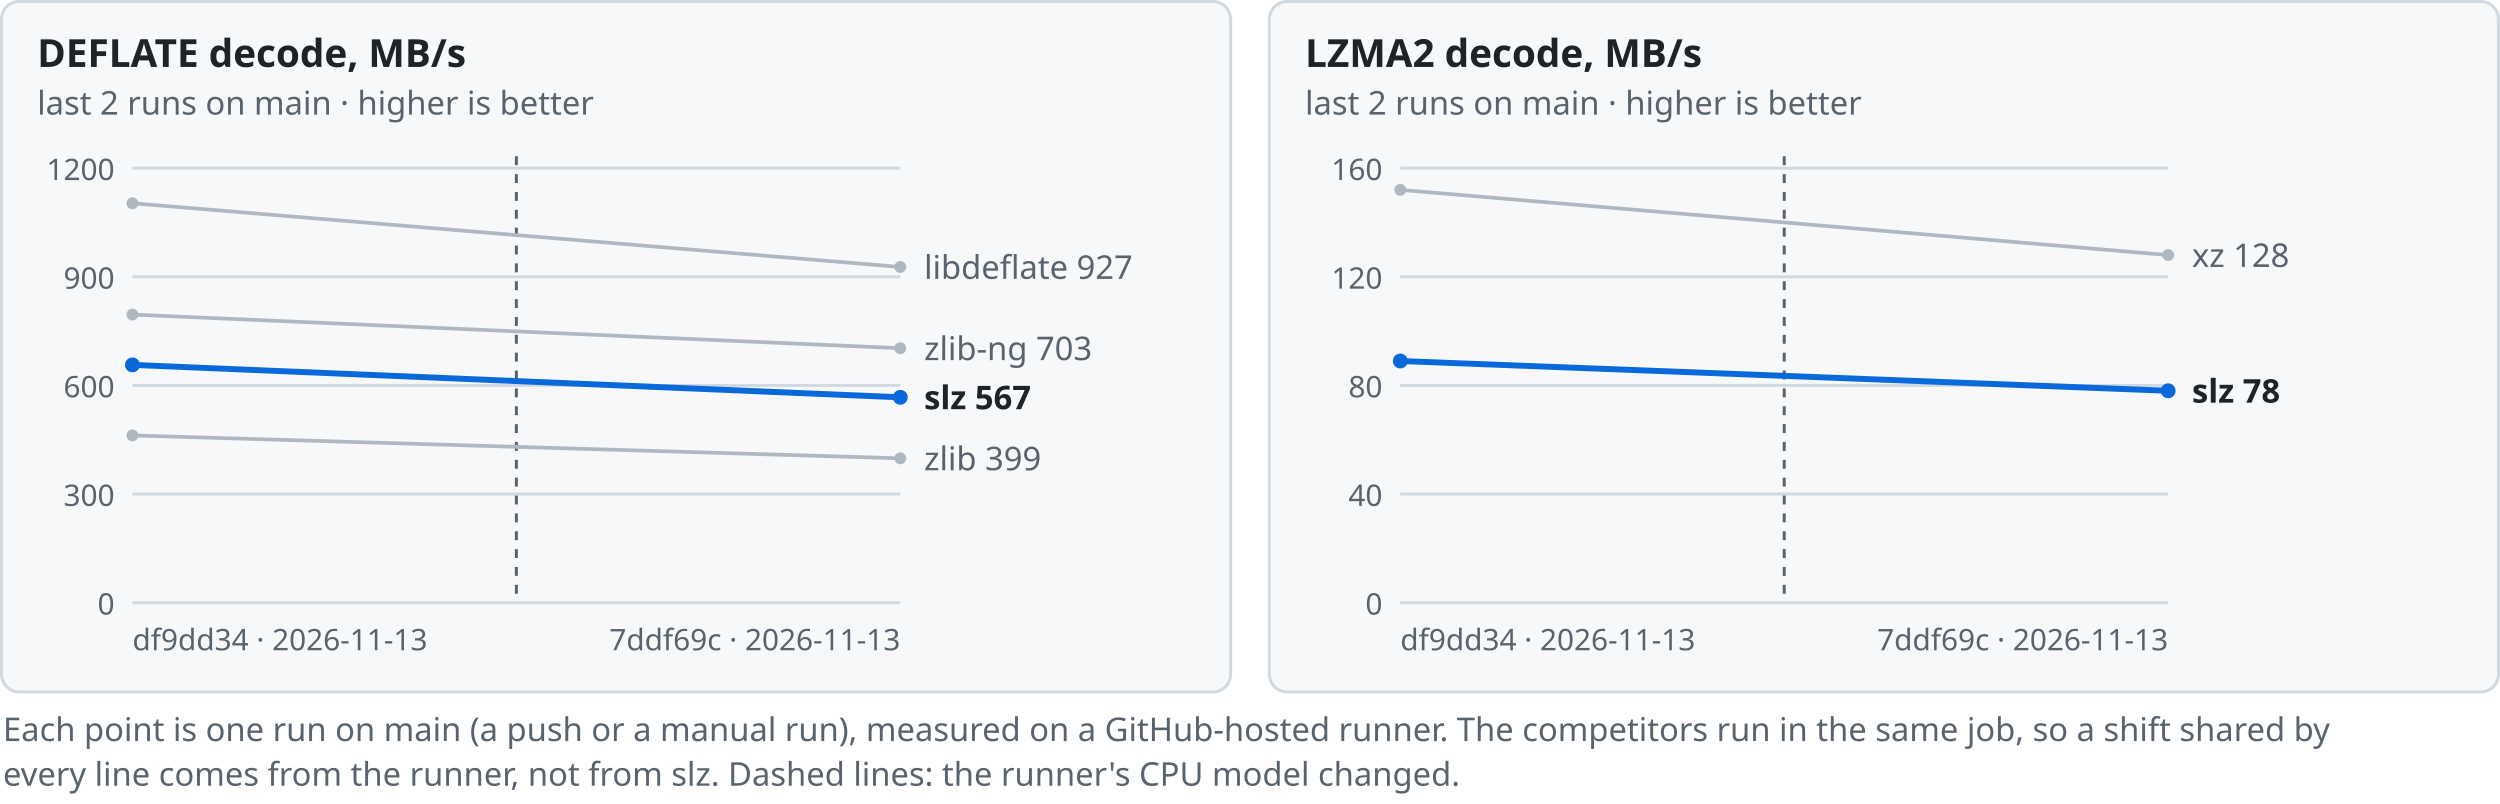
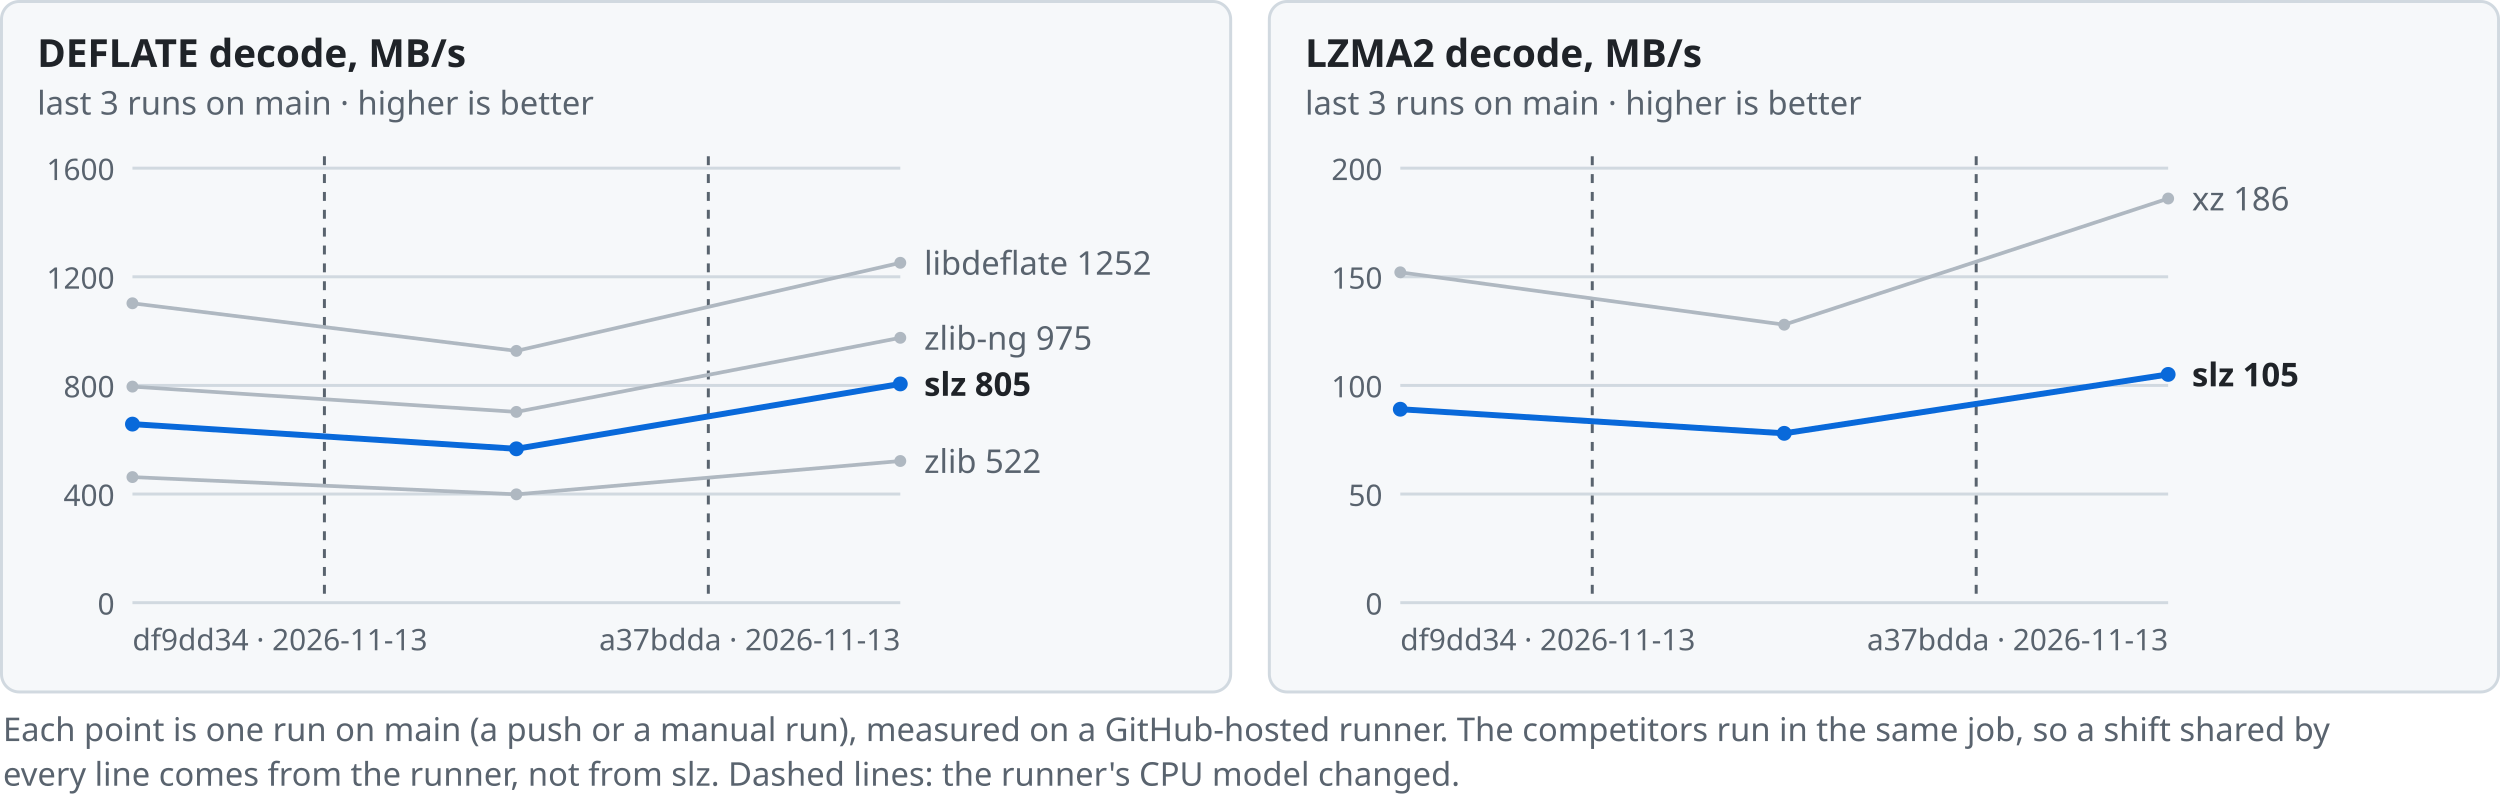
<svg xmlns="http://www.w3.org/2000/svg" width="840" height="270" viewBox="0 0 840 270" role="img" aria-labelledby="title desc">
  <style>text{font-family:-apple-system,BlinkMacSystemFont,'Segoe UI','Noto Sans',Helvetica,Arial,sans-serif;font-variant-numeric:tabular-nums}</style>
  <rect x="0.5" y="0.5" width="413.0" height="232.0" fill="#f6f8fa" rx="6" stroke="#d1d9e0" />
  <text x="12.5" y="22.5" font-size="13" fill="#1f2328" font-weight="600">DEFLATE decode, MB/s</text>
-   <text x="12.5" y="38.5" font-size="11" fill="#59636e">last 2 runs on main · higher is better</text>
+   <text x="12.5" y="38.5" font-size="11" fill="#59636e">last 3 runs on main · higher is better</text>
  <line x1="44.5" y1="202.5" x2="302.5" y2="202.5" stroke="#d1d9e0" stroke-width="1" />
  <text x="38.5" y="206.5" font-size="10" fill="#59636e" text-anchor="end">0</text>
  <line x1="44.5" y1="166.0" x2="302.5" y2="166.0" stroke="#d1d9e0" stroke-width="1" />
-   <text x="38.5" y="170.0" font-size="10" fill="#59636e" text-anchor="end">300</text>
+   <text x="38.5" y="170.0" font-size="10" fill="#59636e" text-anchor="end">400</text>
  <line x1="44.5" y1="129.5" x2="302.5" y2="129.5" stroke="#d1d9e0" stroke-width="1" />
-   <text x="38.5" y="133.5" font-size="10" fill="#59636e" text-anchor="end">600</text>
+   <text x="38.5" y="133.5" font-size="10" fill="#59636e" text-anchor="end">800</text>
  <line x1="44.5" y1="93.0" x2="302.5" y2="93.0" stroke="#d1d9e0" stroke-width="1" />
-   <text x="38.5" y="97.0" font-size="10" fill="#59636e" text-anchor="end">900</text>
+   <text x="38.5" y="97.0" font-size="10" fill="#59636e" text-anchor="end">1200</text>
  <line x1="44.5" y1="56.5" x2="302.5" y2="56.5" stroke="#d1d9e0" stroke-width="1" />
-   <text x="38.5" y="60.5" font-size="10" fill="#59636e" text-anchor="end">1200</text>
-   <line x1="173.5" y1="52.5" x2="173.5" y2="202.5" stroke="#59636e" stroke-width="1" stroke-dasharray="3 3" />
-   <polyline points="44.5,68.3 302.5,89.7" fill="none" stroke="#afb8c1" stroke-width="1.25" stroke-linejoin="round" stroke-linecap="round" />
-   <circle cx="44.5" cy="68.3" r="2" fill="#afb8c1" />
-   <circle cx="302.5" cy="89.7" r="2" fill="#afb8c1" />
-   <polyline points="44.5,105.7 302.5,117.0" fill="none" stroke="#afb8c1" stroke-width="1.25" stroke-linejoin="round" stroke-linecap="round" />
-   <circle cx="44.5" cy="105.7" r="2" fill="#afb8c1" />
-   <circle cx="302.5" cy="117.0" r="2" fill="#afb8c1" />
-   <polyline points="44.5,146.3 302.5,154.0" fill="none" stroke="#afb8c1" stroke-width="1.25" stroke-linejoin="round" stroke-linecap="round" />
-   <circle cx="44.5" cy="146.3" r="2" fill="#afb8c1" />
-   <circle cx="302.5" cy="154.0" r="2" fill="#afb8c1" />
-   <polyline points="44.5,122.6 302.5,133.5" fill="none" stroke="#0969da" stroke-width="2" stroke-linejoin="round" stroke-linecap="round" />
-   <circle cx="44.5" cy="122.6" r="2.5" fill="#0969da" />
-   <circle cx="302.5" cy="133.5" r="2.5" fill="#0969da" />
-   <text x="310.5" y="93.7" font-size="11" fill="#59636e">libdeflate 927</text>
-   <text x="310.5" y="121.0" font-size="11" fill="#59636e">zlib-ng 703</text>
-   <text x="310.5" y="137.5" font-size="11" fill="#1f2328" font-weight="600">slz 567</text>
-   <text x="310.5" y="158.0" font-size="11" fill="#59636e">zlib 399</text>
+   <text x="38.5" y="60.5" font-size="10" fill="#59636e" text-anchor="end">1600</text>
+   <line x1="109.0" y1="52.5" x2="109.0" y2="202.5" stroke="#59636e" stroke-width="1" stroke-dasharray="3 3" />
+   <line x1="238.0" y1="52.5" x2="238.0" y2="202.5" stroke="#59636e" stroke-width="1" stroke-dasharray="3 3" />
+   <polyline points="44.5,101.9 173.5,117.9 302.5,88.3" fill="none" stroke="#afb8c1" stroke-width="1.25" stroke-linejoin="round" stroke-linecap="round" />
+   <circle cx="44.5" cy="101.9" r="2" fill="#afb8c1" />
+   <circle cx="173.5" cy="117.9" r="2" fill="#afb8c1" />
+   <circle cx="302.5" cy="88.3" r="2" fill="#afb8c1" />
+   <polyline points="44.5,129.9 173.5,138.4 302.5,113.5" fill="none" stroke="#afb8c1" stroke-width="1.25" stroke-linejoin="round" stroke-linecap="round" />
+   <circle cx="44.5" cy="129.9" r="2" fill="#afb8c1" />
+   <circle cx="173.5" cy="138.4" r="2" fill="#afb8c1" />
+   <circle cx="302.5" cy="113.5" r="2" fill="#afb8c1" />
+   <polyline points="44.5,160.3 173.5,166.1 302.5,154.9" fill="none" stroke="#afb8c1" stroke-width="1.25" stroke-linejoin="round" stroke-linecap="round" />
+   <circle cx="44.5" cy="160.3" r="2" fill="#afb8c1" />
+   <circle cx="173.5" cy="166.1" r="2" fill="#afb8c1" />
+   <circle cx="302.5" cy="154.9" r="2" fill="#afb8c1" />
+   <polyline points="44.5,142.5 173.5,150.8 302.5,129.0" fill="none" stroke="#0969da" stroke-width="2" stroke-linejoin="round" stroke-linecap="round" />
+   <circle cx="44.5" cy="142.5" r="2.5" fill="#0969da" />
+   <circle cx="173.5" cy="150.8" r="2.5" fill="#0969da" />
+   <circle cx="302.5" cy="129.0" r="2.5" fill="#0969da" />
+   <text x="310.5" y="92.3" font-size="11" fill="#59636e">libdeflate 1252</text>
+   <text x="310.5" y="117.5" font-size="11" fill="#59636e">zlib-ng 975</text>
+   <text x="310.5" y="133.0" font-size="11" fill="#1f2328" font-weight="600">slz 805</text>
+   <text x="310.5" y="158.9" font-size="11" fill="#59636e">zlib 522</text>
  <text x="44.5" y="218.5" font-size="10" fill="#59636e">df9dd34 · 2026-11-13</text>
-   <text x="302.5" y="218.5" font-size="10" fill="#59636e" text-anchor="end">7ddf69c · 2026-11-13</text>
+   <text x="302.5" y="218.5" font-size="10" fill="#59636e" text-anchor="end">a37bdda · 2026-11-13</text>
  <rect x="426.5" y="0.5" width="413.0" height="232.0" fill="#f6f8fa" rx="6" stroke="#d1d9e0" />
  <text x="438.5" y="22.5" font-size="13" fill="#1f2328" font-weight="600">LZMA2 decode, MB/s</text>
-   <text x="438.5" y="38.5" font-size="11" fill="#59636e">last 2 runs on main · higher is better</text>
+   <text x="438.5" y="38.5" font-size="11" fill="#59636e">last 3 runs on main · higher is better</text>
  <line x1="470.5" y1="202.5" x2="728.5" y2="202.5" stroke="#d1d9e0" stroke-width="1" />
  <text x="464.5" y="206.5" font-size="10" fill="#59636e" text-anchor="end">0</text>
  <line x1="470.5" y1="166.0" x2="728.5" y2="166.0" stroke="#d1d9e0" stroke-width="1" />
-   <text x="464.5" y="170.0" font-size="10" fill="#59636e" text-anchor="end">40</text>
+   <text x="464.5" y="170.0" font-size="10" fill="#59636e" text-anchor="end">50</text>
  <line x1="470.5" y1="129.5" x2="728.5" y2="129.5" stroke="#d1d9e0" stroke-width="1" />
-   <text x="464.5" y="133.5" font-size="10" fill="#59636e" text-anchor="end">80</text>
+   <text x="464.5" y="133.5" font-size="10" fill="#59636e" text-anchor="end">100</text>
  <line x1="470.5" y1="93.0" x2="728.5" y2="93.0" stroke="#d1d9e0" stroke-width="1" />
-   <text x="464.5" y="97.0" font-size="10" fill="#59636e" text-anchor="end">120</text>
+   <text x="464.5" y="97.0" font-size="10" fill="#59636e" text-anchor="end">150</text>
  <line x1="470.5" y1="56.5" x2="728.5" y2="56.5" stroke="#d1d9e0" stroke-width="1" />
-   <text x="464.5" y="60.5" font-size="10" fill="#59636e" text-anchor="end">160</text>
-   <line x1="599.5" y1="52.5" x2="599.5" y2="202.5" stroke="#59636e" stroke-width="1" stroke-dasharray="3 3" />
-   <polyline points="470.5,63.8 728.5,85.7" fill="none" stroke="#afb8c1" stroke-width="1.25" stroke-linejoin="round" stroke-linecap="round" />
-   <circle cx="470.5" cy="63.8" r="2" fill="#afb8c1" />
-   <circle cx="728.5" cy="85.7" r="2" fill="#afb8c1" />
-   <polyline points="470.5,121.3 728.5,131.3" fill="none" stroke="#0969da" stroke-width="2" stroke-linejoin="round" stroke-linecap="round" />
-   <circle cx="470.5" cy="121.3" r="2.5" fill="#0969da" />
-   <circle cx="728.5" cy="131.3" r="2.5" fill="#0969da" />
-   <text x="736.5" y="89.7" font-size="11" fill="#59636e">xz 128</text>
-   <text x="736.5" y="135.3" font-size="11" fill="#1f2328" font-weight="600">slz 78</text>
+   <text x="464.5" y="60.5" font-size="10" fill="#59636e" text-anchor="end">200</text>
+   <line x1="535.0" y1="52.5" x2="535.0" y2="202.5" stroke="#59636e" stroke-width="1" stroke-dasharray="3 3" />
+   <line x1="664.0" y1="52.5" x2="664.0" y2="202.5" stroke="#59636e" stroke-width="1" stroke-dasharray="3 3" />
+   <polyline points="470.5,91.5 599.5,109.1 728.5,66.7" fill="none" stroke="#afb8c1" stroke-width="1.25" stroke-linejoin="round" stroke-linecap="round" />
+   <circle cx="470.5" cy="91.5" r="2" fill="#afb8c1" />
+   <circle cx="599.5" cy="109.1" r="2" fill="#afb8c1" />
+   <circle cx="728.5" cy="66.7" r="2" fill="#afb8c1" />
+   <polyline points="470.5,137.5 599.5,145.6 728.5,125.8" fill="none" stroke="#0969da" stroke-width="2" stroke-linejoin="round" stroke-linecap="round" />
+   <circle cx="470.5" cy="137.5" r="2.5" fill="#0969da" />
+   <circle cx="599.5" cy="145.6" r="2.5" fill="#0969da" />
+   <circle cx="728.5" cy="125.8" r="2.5" fill="#0969da" />
+   <text x="736.5" y="70.7" font-size="11" fill="#59636e">xz 186</text>
+   <text x="736.5" y="129.8" font-size="11" fill="#1f2328" font-weight="600">slz 105</text>
  <text x="470.5" y="218.5" font-size="10" fill="#59636e">df9dd34 · 2026-11-13</text>
-   <text x="728.5" y="218.5" font-size="10" fill="#59636e" text-anchor="end">7ddf69c · 2026-11-13</text>
+   <text x="728.5" y="218.5" font-size="10" fill="#59636e" text-anchor="end">a37bdda · 2026-11-13</text>
  <text x="1.0" y="249.0" font-size="11" fill="#59636e">Each point is one run on main (a push or a manual run), measured on a GitHub-hosted runner. The competitors run in the same job, so a shift shared by</text>
  <text x="1.0" y="264.0" font-size="11" fill="#59636e">every line comes from the runner, not from slz. Dashed lines: the runner's CPU model changed.</text>
</svg>
